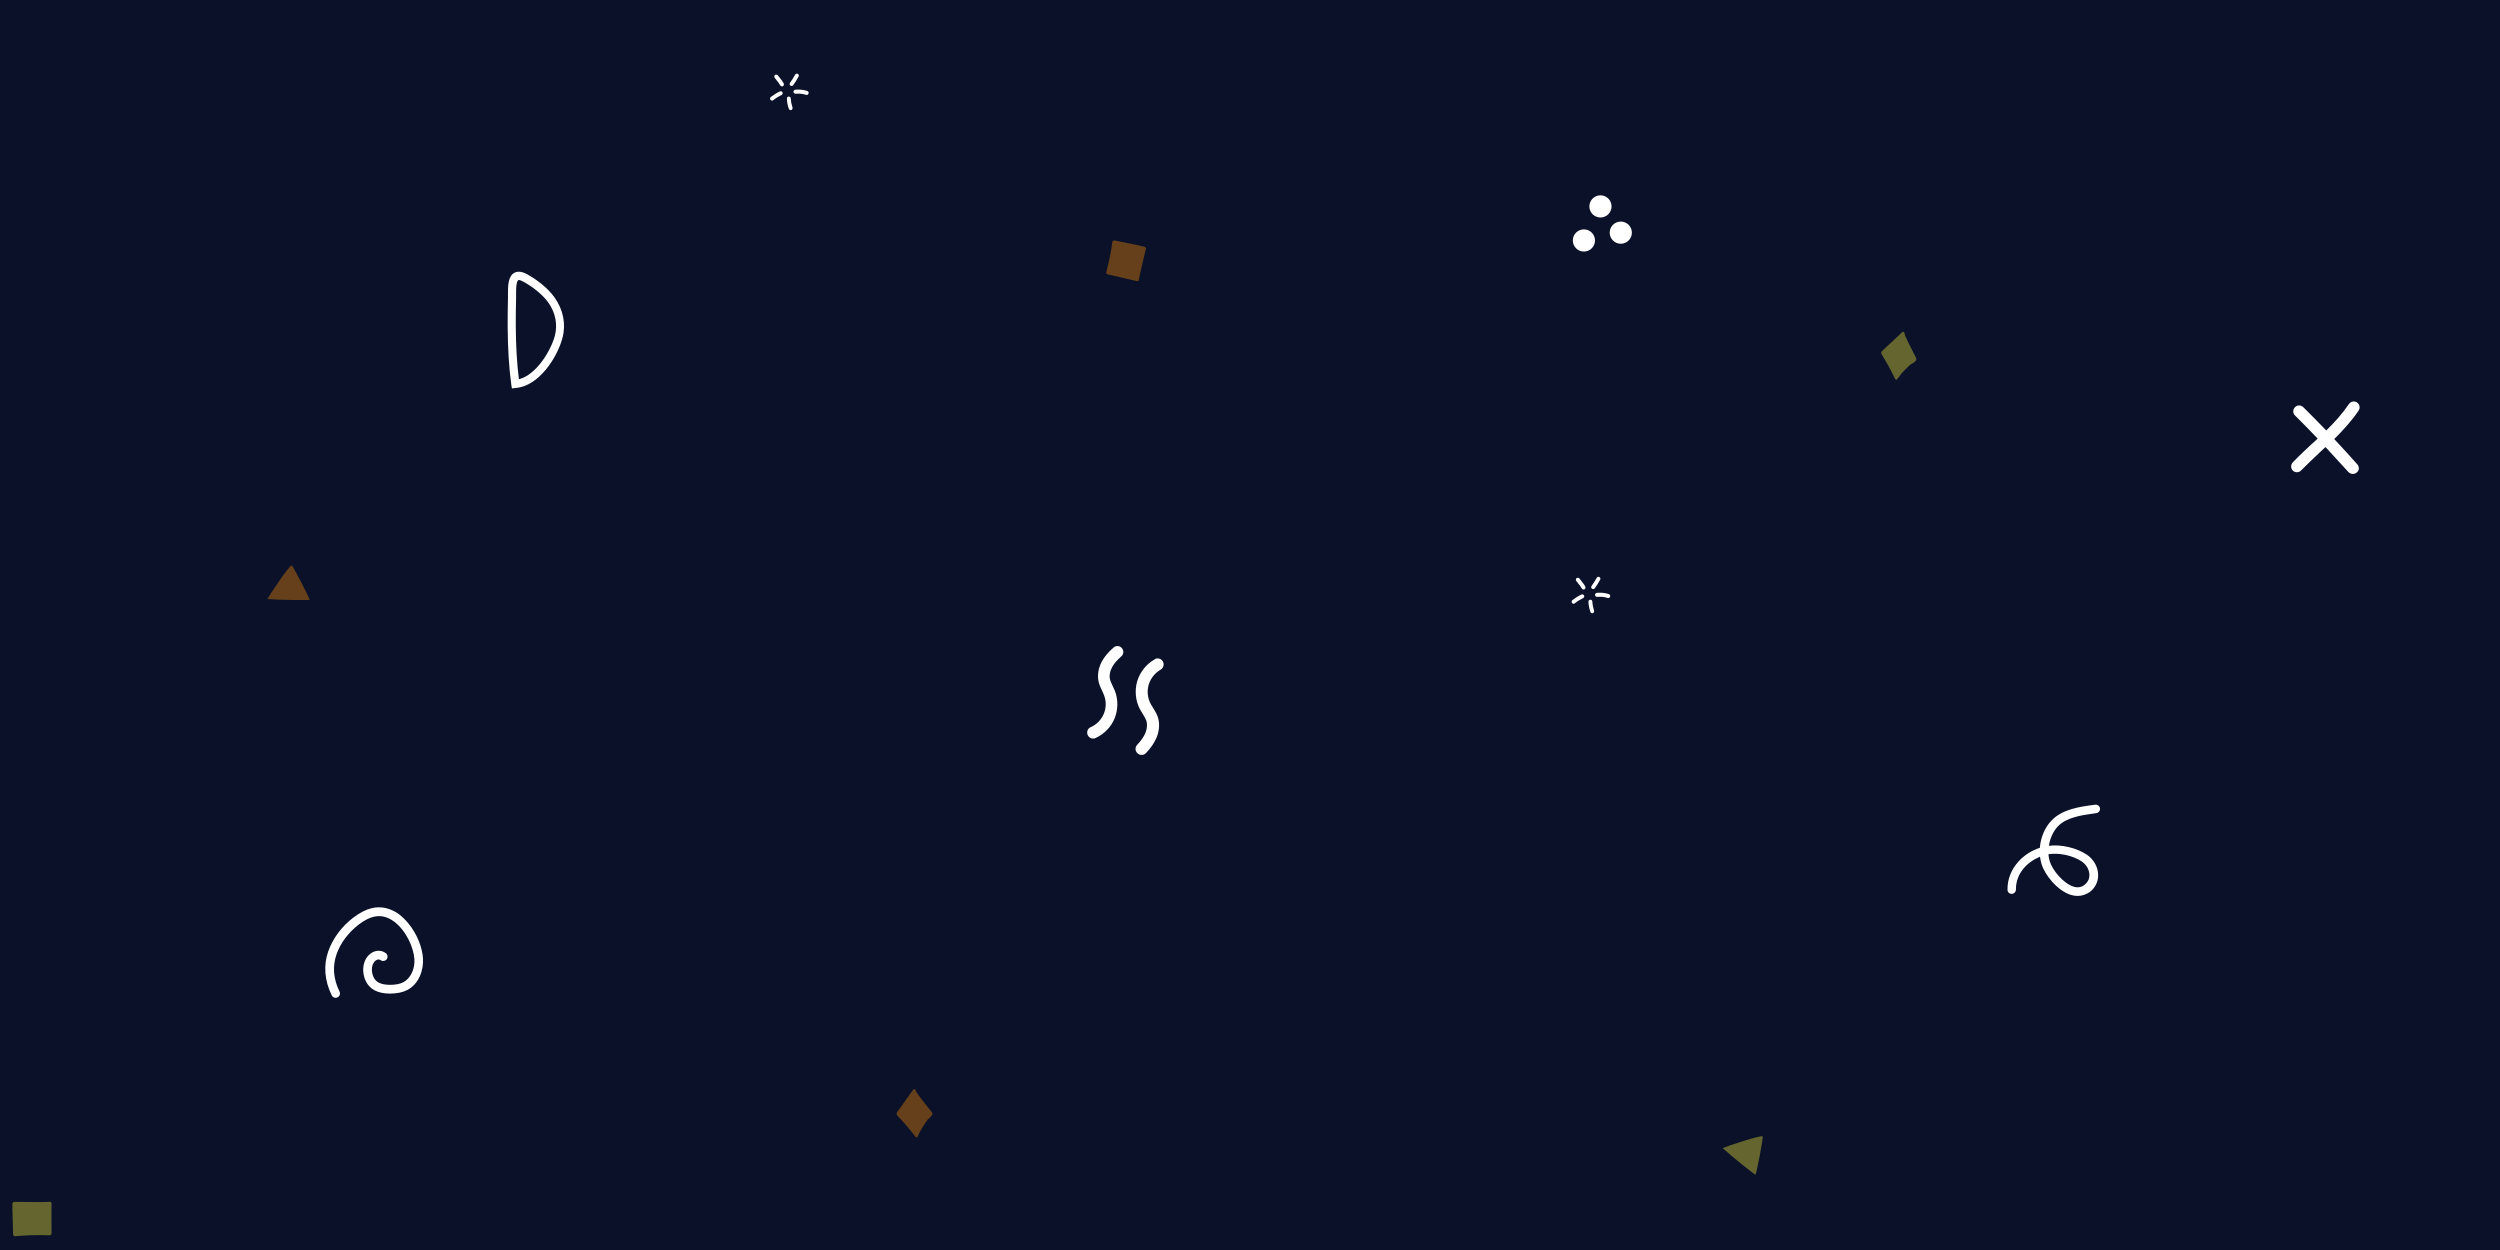
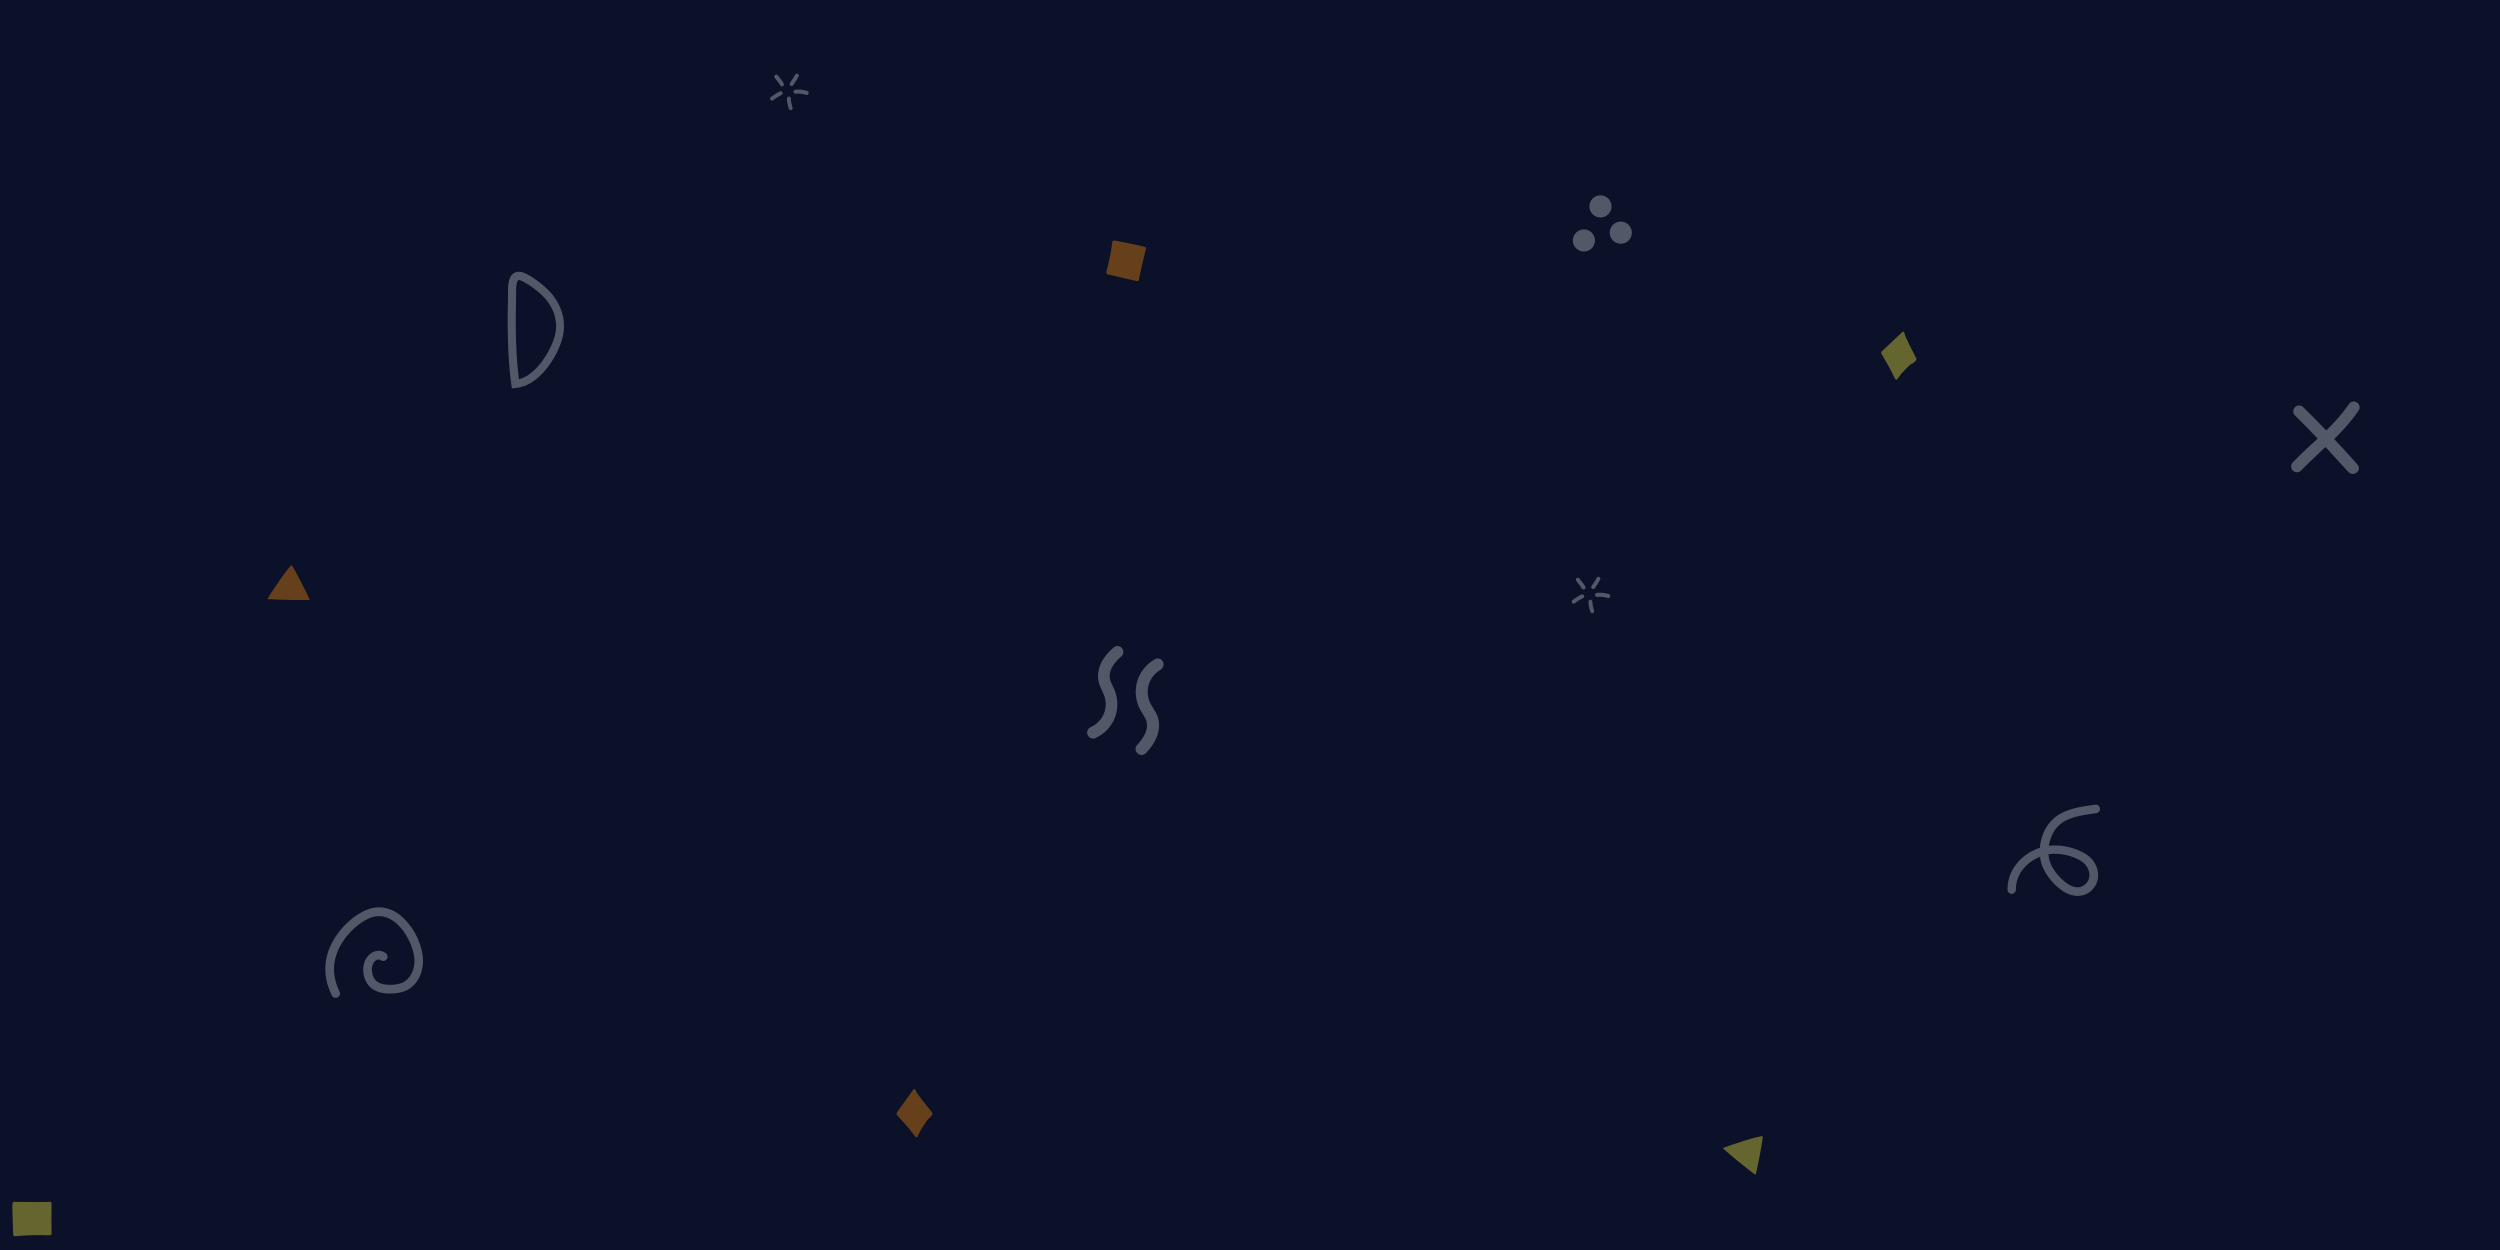
<svg xmlns="http://www.w3.org/2000/svg" width="1600" height="800" viewBox="0 0 1600 800">
  <rect fill="#0A1128" width="1600" height="800" />
  <path fill="#65652F" d="M1102.5 734.8c2.5-1.2 24.8-8.6 25.6-7.5.5.7-3.9 23.8-4.6 24.5C1123.3 752.1 1107.5 739.5 1102.5 734.8zM1226.3 229.1c0-.1-4.9-9.4-7-14.2-.1-.3-.3-1.1-.4-1.6-.1-.4-.3-.7-.6-.9-.3-.2-.6-.1-.8.1l-13.1 12.3c0 0 0 0 0 0-.2.2-.3.5-.4.8 0 .3 0 .7.2 1 .1.1 1.4 2.5 2.1 3.6 2.4 3.7 6.5 12.1 6.5 12.2.2.3.4.5.7.6.3 0 .5-.1.7-.3 0 0 1.8-2.5 2.7-3.6 1.5-1.6 3-3.2 4.6-4.7 1.2-1.2 1.6-1.4 2.1-1.6.5-.3 1.1-.5 2.5-1.9C1226.5 230.4 1226.6 229.6 1226.3 229.1zM33 770.3C33 770.3 33 770.3 33 770.3c0-.7-.5-1.2-1.2-1.2-.1 0-.3 0-.4.1-1.6.2-14.3.1-22.2 0-.3 0-.6.1-.9.4-.2.2-.4.5-.4.9 0 .2 0 4.9.1 5.9l.4 13.6c0 .3.2.6.4.9.2.2.5.3.8.3 0 0 .1 0 .1 0 7.3-.7 14.7-.9 22-.6.3 0 .7-.1.9-.3.2-.2.4-.6.4-.9C32.9 783.3 32.9 776.2 33 770.3z" />
  <path fill="#65401B" d="M171.1 383.4c1.3-2.5 14.3-22 15.6-21.6.8.3 11.5 21.2 11.5 22.1C198.1 384.2 177.9 384 171.1 383.4zM596.4 711.8c-.1-.1-6.7-8.2-9.7-12.5-.2-.3-.5-1-.7-1.5-.2-.4-.4-.7-.7-.8-.3-.1-.6 0-.8.3L574 712c0 0 0 0 0 0-.2.2-.2.5-.2.9 0 .3.2.7.4.9.1.1 1.8 2.2 2.8 3.1 3.1 3.1 8.8 10.5 8.9 10.6.2.3.5.4.8.4.3 0 .5-.2.6-.5 0 0 1.2-2.8 2-4.1 1.1-1.9 2.3-3.7 3.5-5.5.9-1.4 1.3-1.7 1.7-2 .5-.4 1-.7 2.1-2.4C596.9 713.1 596.8 712.3 596.4 711.8zM727.5 179.9C727.5 179.9 727.5 179.9 727.5 179.9c.6.2 1.3-.2 1.4-.8 0-.1 0-.2 0-.4.2-1.4 2.8-12.6 4.5-19.5.1-.3 0-.6-.2-.8-.2-.3-.5-.4-.8-.5-.2 0-4.7-1.1-5.7-1.3l-13.4-2.7c-.3-.1-.7 0-.9.2-.2.2-.4.4-.5.6 0 0 0 .1 0 .1-.8 6.5-2.2 13.1-3.9 19.4-.1.3 0 .6.2.9.2.3.5.4.8.5C714.8 176.9 721.7 178.5 727.5 179.9zM728.5 178.1c-.1-.1-.2-.2-.4-.2C728.3 177.9 728.4 178 728.5 178.1z" />
-   <g fill-opacity="1" fill="#FFF">
+   <g fill-opacity="0.3" fill="#FFF">
    <path d="M699.6 472.7c-1.5 0-2.8-.8-3.5-2.3-.8-1.9 0-4.2 1.9-5 3.7-1.6 6.8-4.7 8.4-8.5 1.6-3.8 1.7-8.1.2-11.9-.3-.9-.8-1.8-1.2-2.8-.8-1.7-1.8-3.7-2.3-5.9-.9-4.1-.2-8.6 2-12.8 1.7-3.1 4.1-6.1 7.6-9.1 1.6-1.4 4-1.2 5.3.4 1.4 1.6 1.2 4-.4 5.3-2.8 2.5-4.7 4.7-5.9 7-1.4 2.6-1.9 5.3-1.3 7.6.3 1.4 1 2.8 1.7 4.3.5 1.1 1 2.2 1.5 3.3 2.1 5.6 2 12-.3 17.6-2.3 5.5-6.8 10.1-12.3 12.5C700.6 472.6 700.1 472.7 699.6 472.7zM740.4 421.4c1.5-.2 3 .5 3.8 1.9 1.1 1.8.4 4.2-1.4 5.3-3.7 2.1-6.4 5.6-7.6 9.5-1.2 4-.8 8.4 1.1 12.1.4.9 1 1.7 1.6 2.7 1 1.7 2.2 3.5 3 5.7 1.4 4 1.2 8.7-.6 13.2-1.4 3.4-3.5 6.6-6.8 10.1-1.5 1.6-3.9 1.7-5.5.2-1.6-1.4-1.7-3.9-.2-5.4 2.6-2.8 4.3-5.3 5.3-7.7 1.1-2.8 1.3-5.6.5-7.9-.5-1.3-1.3-2.7-2.2-4.1-.6-1-1.3-2.1-1.9-3.2-2.8-5.4-3.4-11.9-1.7-17.8 1.8-5.9 5.8-11 11.2-14C739.4 421.6 739.9 421.4 740.4 421.4zM261.3 590.9c5.7 6.8 9 15.7 9.4 22.4.5 7.3-2.4 16.4-10.2 20.4-3 1.5-6.7 2.2-11.2 2.2-7.9-.1-12.9-2.9-15.4-8.4-2.1-4.7-2.3-11.4 1.8-15.9 3.2-3.5 7.8-4.1 11.2-1.6 1.2.9 1.5 2.7.6 3.9-.9 1.2-2.7 1.5-3.9.6-1.8-1.3-3.6.6-3.8.8-2.4 2.6-2.1 7-.8 9.9 1.5 3.4 4.7 5 10.4 5.1 3.6 0 6.4-.5 8.6-1.6 4.7-2.4 7.7-8.6 7.2-15-.5-7.3-5.3-18.2-13-23.9-4.2-3.1-8.5-4.1-12.9-3.1-3.1.7-6.2 2.4-9.7 5-6.6 5.1-11.7 11.8-14.2 19-2.7 7.7-2.1 15.8 1.9 23.9.7 1.4.1 3.1-1.3 3.7-1.4.7-3.1.1-3.7-1.3-4.6-9.4-5.4-19.2-2.2-28.2 2.9-8.2 8.6-15.9 16.1-21.6 4.1-3.1 8-5.1 11.8-6 6-1.4 12 0 17.5 4C257.6 586.9 259.6 588.8 261.3 590.9z" />
    <circle cx="1013.7" cy="153.9" r="7.1" />
    <circle cx="1024.3" cy="132.1" r="7.1" />
    <circle cx="1037.3" cy="148.9" r="7.1" />
    <path d="M1508.7 297.2c-4.8-5.4-9.7-10.8-14.8-16.2 5.6-5.6 11.1-11.5 15.6-18.2 1.2-1.7.7-4.1-1-5.2-1.7-1.2-4.1-.7-5.2 1-4.2 6.2-9.1 11.6-14.5 16.9-4.8-5-9.7-10-14.7-14.9-1.5-1.5-3.9-1.5-5.3 0-1.5 1.5-1.5 3.9 0 5.3 4.9 4.8 9.7 9.8 14.5 14.8-1.1 1.1-2.3 2.2-3.5 3.2-4.1 3.8-8.4 7.8-12.4 12-1.4 1.5-1.4 3.8 0 5.3 0 0 0 0 0 0 1.5 1.4 3.9 1.4 5.3-.1 3.9-4 8.1-7.9 12.1-11.7 1.2-1.1 2.3-2.2 3.5-3.3 4.9 5.3 9.8 10.6 14.6 15.9.1.1.1.1.2.2 1.4 1.4 3.7 1.5 5.2.2C1510 301.2 1510.1 298.8 1508.7 297.2zM327.6 248.6l-.4-2.6c-1.5-11.1-2.2-23.2-2.3-37 0-5.5 0-11.5.2-18.5 0-.7 0-1.5 0-2.3 0-5 0-11.2 3.9-13.5 2.2-1.3 5.1-1 8.5.9 5.7 3.1 13.2 8.7 17.5 14.9 5.5 7.8 7.3 16.9 5 25.7-3.2 12.3-15 31-30 32.1L327.6 248.6zM332.1 179.2c-.2 0-.3 0-.4.1-.1.1-.7.5-1.1 2.7-.3 1.9-.3 4.2-.3 6.3 0 .8 0 1.7 0 2.4-.2 6.9-.2 12.8-.2 18.3.1 12.5.7 23.5 2 33.7 11-2.7 20.4-18.1 23-27.8 1.9-7.2.4-14.8-4.2-21.3l0 0C347 188.1 340 183 335 180.3 333.6 179.5 332.6 179.2 332.1 179.2zM516.3 60.8c-.1 0-.2 0-.4-.1-2.4-.7-4-.9-6.7-.7-.7 0-1.3-.5-1.4-1.2 0-.7.5-1.3 1.2-1.4 3.1-.2 4.9 0 7.6.8.7.2 1.1.9.9 1.6C517.3 60.4 516.8 60.8 516.3 60.8zM506.1 70.5c-.5 0-1-.3-1.2-.8-.8-2.1-1.2-4.3-1.3-6.6 0-.7.5-1.3 1.2-1.3.7 0 1.3.5 1.3 1.2.1 2 .5 3.9 1.1 5.8.2.7-.1 1.4-.8 1.6C506.4 70.5 506.2 70.5 506.1 70.5zM494.1 64.4c-.4 0-.8-.2-1-.5-.4-.6-.3-1.4.2-1.8 1.8-1.4 3.7-2.6 5.8-3.6.6-.3 1.4 0 1.7.6.3.6 0 1.4-.6 1.7-1.9.9-3.7 2-5.3 3.3C494.7 64.3 494.4 64.4 494.1 64.4zM500.5 55.3c-.5 0-.9-.3-1.2-.7-.5-1-1.2-1.9-2.4-3.4-.3-.4-.7-.9-1.1-1.4-.4-.6-.3-1.4.2-1.8.6-.4 1.4-.3 1.8.2.4.5.8 1 1.1 1.4 1.3 1.6 2.1 2.6 2.7 3.9.3.6 0 1.4-.6 1.7C500.9 55.3 500.7 55.3 500.5 55.3zM506.7 55c-.3 0-.5-.1-.8-.2-.6-.4-.7-1.2-.3-1.8 1.2-1.7 2.3-3.4 3.3-5.2.3-.6 1.1-.9 1.7-.5.6.3.9 1.1.5 1.7-1 1.9-2.2 3.8-3.5 5.6C507.4 54.8 507.1 55 506.7 55zM1029.3 382.8c-.1 0-.2 0-.4-.1-2.4-.7-4-.9-6.7-.7-.7 0-1.3-.5-1.4-1.2 0-.7.5-1.3 1.2-1.4 3.1-.2 4.9 0 7.6.8.7.2 1.1.9.9 1.6C1030.3 382.4 1029.8 382.8 1029.3 382.8zM1019.1 392.5c-.5 0-1-.3-1.2-.8-.8-2.1-1.2-4.3-1.3-6.6 0-.7.5-1.3 1.2-1.3.7 0 1.3.5 1.3 1.2.1 2 .5 3.9 1.1 5.8.2.7-.1 1.4-.8 1.6C1019.4 392.5 1019.2 392.5 1019.1 392.5zM1007.1 386.4c-.4 0-.8-.2-1-.5-.4-.6-.3-1.4.2-1.8 1.8-1.4 3.7-2.6 5.8-3.6.6-.3 1.4 0 1.7.6.3.6 0 1.4-.6 1.7-1.9.9-3.7 2-5.3 3.3C1007.7 386.3 1007.4 386.4 1007.1 386.4zM1013.5 377.3c-.5 0-.9-.3-1.2-.7-.5-1-1.2-1.9-2.4-3.4-.3-.4-.7-.9-1.1-1.4-.4-.6-.3-1.4.2-1.8.6-.4 1.4-.3 1.8.2.4.5.8 1 1.1 1.4 1.3 1.6 2.1 2.6 2.7 3.9.3.6 0 1.4-.6 1.7C1013.9 377.3 1013.7 377.3 1013.5 377.3zM1019.7 377c-.3 0-.5-.1-.8-.2-.6-.4-.7-1.2-.3-1.8 1.2-1.7 2.3-3.4 3.3-5.2.3-.6 1.1-.9 1.7-.5.6.3.9 1.1.5 1.7-1 1.9-2.2 3.8-3.5 5.6C1020.4 376.8 1020.1 377 1019.7 377zM1329.7 573.4c-1.4 0-2.9-.2-4.5-.7-8.4-2.7-16.6-12.7-18.7-20-.4-1.4-.7-2.9-.9-4.4-8.1 3.3-15.5 10.6-15.4 21 0 1.5-1.2 2.7-2.7 2.8 0 0 0 0 0 0-1.5 0-2.7-1.2-2.7-2.7-.1-6.7 2.4-12.9 7-18 3.6-4 8.4-7.1 13.7-8.8.5-6.5 3.1-12.9 7.4-17.4 7-7.4 18.2-8.9 27.3-10.1l.7-.1c1.5-.2 2.9.9 3.1 2.3.2 1.5-.9 2.9-2.3 3.1l-.7.1c-8.6 1.2-18.4 2.5-24 8.4-3 3.2-5 7.7-5.7 12.4 7.9-1 17.7 1.3 24.3 5.7 4.3 2.9 7.1 7.8 7.2 12.7.2 4.3-1.7 8.3-5.2 11.1C1335.2 572.4 1332.6 573.4 1329.7 573.4zM1311 546.7c.1 1.5.4 3 .8 4.4 1.7 5.8 8.7 14.2 15.1 16.3 2.8.9 5.1.5 7.2-1.1 2.7-2.1 3.2-4.8 3.1-6.6-.1-3.2-2-6.4-4.8-8.3C1326.7 547.5 1317.7 545.6 1311 546.7z" />
  </g>
</svg>
